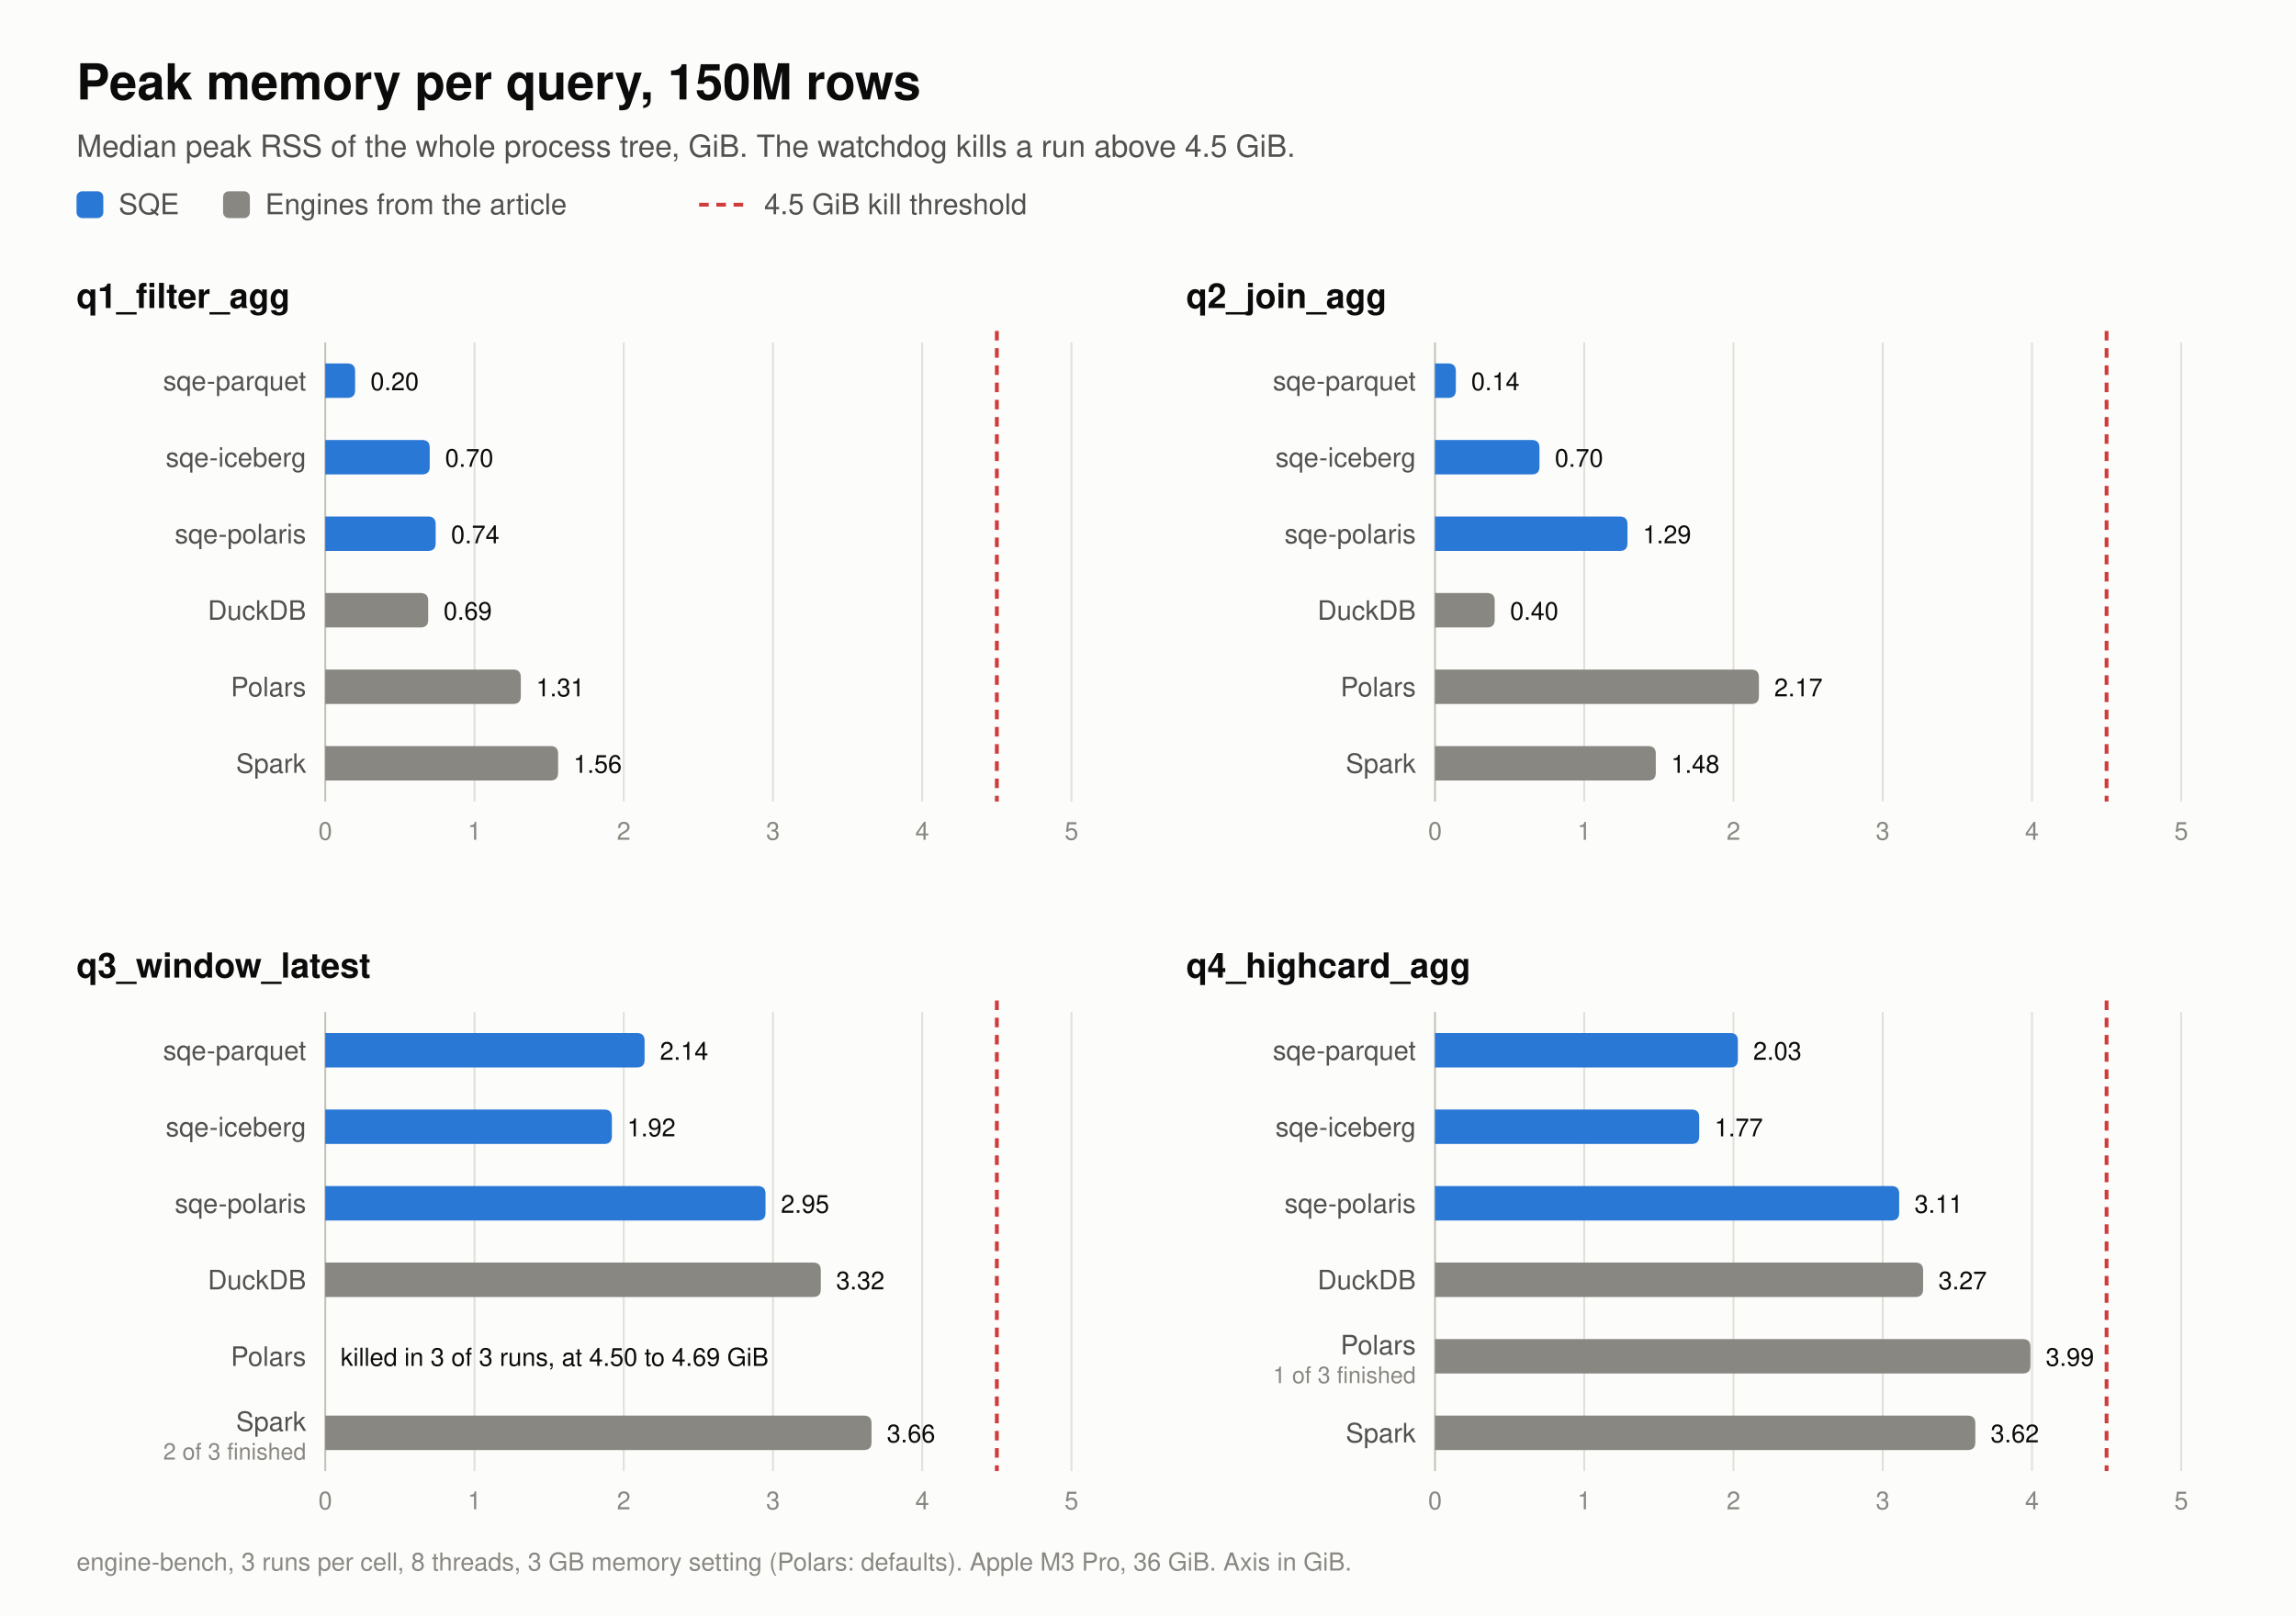
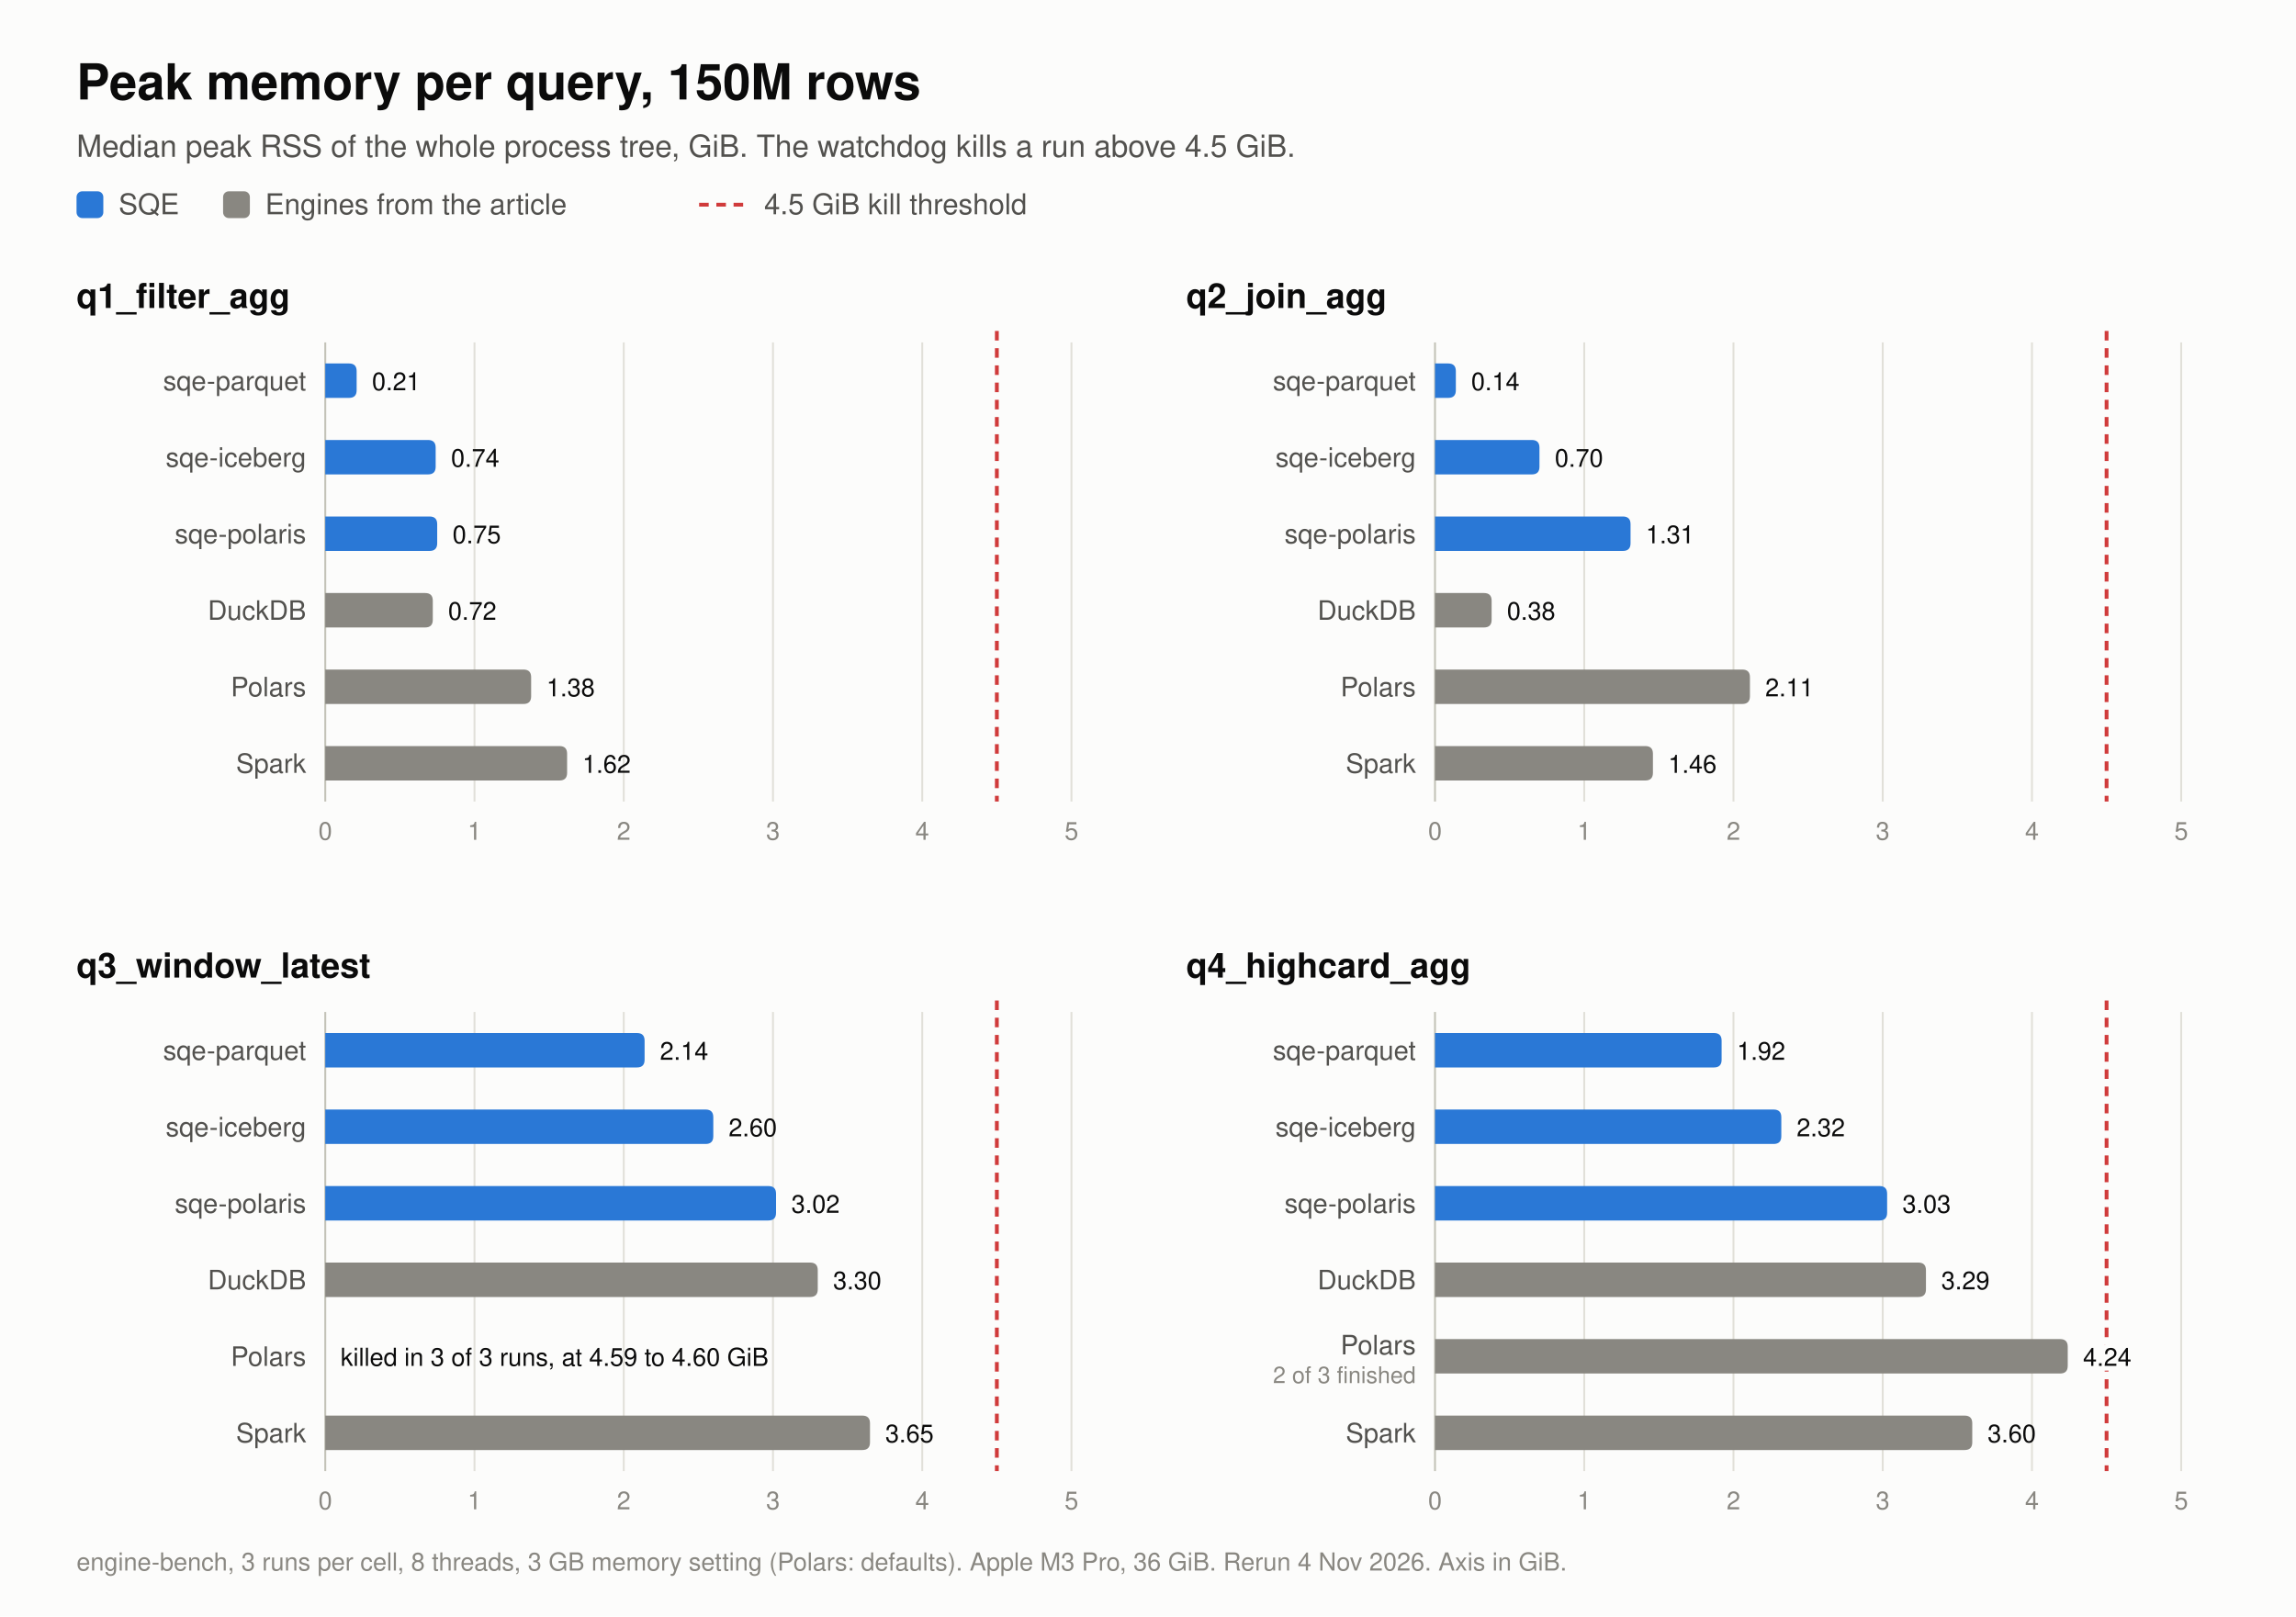
<svg xmlns="http://www.w3.org/2000/svg" width="1200" height="845" viewBox="0 0 1200 845" font-family="Helvetica Neue, Helvetica, Arial, sans-serif">
  <rect width="1200" height="845" fill="#fcfcfb" />
  <text x="40" y="52" font-size="26" font-weight="600" fill="#0b0b0b">Peak memory per query, 150M rows</text>
  <text x="40" y="82" font-size="16" fill="#52514e">Median peak RSS of the whole process tree, GiB. The watchdog kills a run above 4.5 GiB.</text>
  <rect x="40" y="100" width="14" height="14" rx="3" fill="#2a78d6" />
  <text x="62" y="112" font-size="15" fill="#52514e">SQE</text>
  <rect x="116.6" y="100" width="14" height="14" rx="3" fill="#898781" />
  <text x="138.6" y="112" font-size="15" fill="#52514e">Engines from the article</text>
  <line x1="365.4" y1="107" x2="391.4" y2="107" stroke="#d03b3b" stroke-width="2" stroke-dasharray="5 4" />
  <text x="399.4" y="112" font-size="15" fill="#52514e">4.5 GiB kill threshold</text>
  <text x="40" y="161" font-size="18" font-weight="600" fill="#0b0b0b">q1_filter_agg</text>
  <line x1="170.0" y1="179" x2="170.0" y2="419" stroke="#c3c2b7" stroke-width="1" />
  <text x="170.0" y="439" font-size="13" fill="#898781" text-anchor="middle">0</text>
  <line x1="248.0" y1="179" x2="248.0" y2="419" stroke="#e1e0d9" stroke-width="1" />
  <text x="248.0" y="439" font-size="13" fill="#898781" text-anchor="middle">1</text>
  <line x1="326.0" y1="179" x2="326.0" y2="419" stroke="#e1e0d9" stroke-width="1" />
  <text x="326.0" y="439" font-size="13" fill="#898781" text-anchor="middle">2</text>
  <line x1="404.0" y1="179" x2="404.0" y2="419" stroke="#e1e0d9" stroke-width="1" />
  <text x="404.0" y="439" font-size="13" fill="#898781" text-anchor="middle">3</text>
  <line x1="482.0" y1="179" x2="482.0" y2="419" stroke="#e1e0d9" stroke-width="1" />
  <text x="482.0" y="439" font-size="13" fill="#898781" text-anchor="middle">4</text>
  <line x1="560.0" y1="179" x2="560.0" y2="419" stroke="#e1e0d9" stroke-width="1" />
  <text x="560.0" y="439" font-size="13" fill="#898781" text-anchor="middle">5</text>
  <text x="160" y="204.0" font-size="14" fill="#52514e" text-anchor="end">sqe-parquet</text>
-   <path d="M170,190.0 H181.6 Q185.6,190.0 185.6,194.0 V204.0 Q185.6,208.0 181.6,208.0 H170 Z" fill="#2a78d6" />
-   <text x="193.6" y="204.0" font-size="13" fill="#0b0b0b">0.20</text>
+   <path d="M170,190.0 H182.4 Q186.4,190.0 186.4,194.0 V204.0 Q186.4,208.0 182.4,208.0 H170 Z" fill="#2a78d6" />
+   <text x="194.4" y="204.0" font-size="13" fill="#0b0b0b">0.21</text>
  <text x="160" y="244.0" font-size="14" fill="#52514e" text-anchor="end">sqe-iceberg</text>
-   <path d="M170,230.0 H220.6 Q224.6,230.0 224.6,234.0 V244.0 Q224.6,248.0 220.6,248.0 H170 Z" fill="#2a78d6" />
-   <text x="232.6" y="244.0" font-size="13" fill="#0b0b0b">0.70</text>
+   <path d="M170,230.0 H223.7 Q227.7,230.0 227.7,234.0 V244.0 Q227.7,248.0 223.7,248.0 H170 Z" fill="#2a78d6" />
+   <text x="235.7" y="244.0" font-size="13" fill="#0b0b0b">0.74</text>
  <text x="160" y="284.0" font-size="14" fill="#52514e" text-anchor="end">sqe-polaris</text>
-   <path d="M170,270.0 H223.7 Q227.7,270.0 227.7,274.0 V284.0 Q227.7,288.0 223.7,288.0 H170 Z" fill="#2a78d6" />
-   <text x="235.7" y="284.0" font-size="13" fill="#0b0b0b">0.74</text>
+   <path d="M170,270.0 H224.5 Q228.5,270.0 228.5,274.0 V284.0 Q228.5,288.0 224.5,288.0 H170 Z" fill="#2a78d6" />
+   <text x="236.5" y="284.0" font-size="13" fill="#0b0b0b">0.75</text>
  <text x="160" y="324.0" font-size="14" fill="#52514e" text-anchor="end">DuckDB</text>
-   <path d="M170,310.0 H219.8 Q223.8,310.0 223.8,314.0 V324.0 Q223.8,328.0 219.8,328.0 H170 Z" fill="#898781" />
-   <text x="231.8" y="324.0" font-size="13" fill="#0b0b0b">0.69</text>
+   <path d="M170,310.0 H222.2 Q226.2,310.0 226.2,314.0 V324.0 Q226.2,328.0 222.2,328.0 H170 Z" fill="#898781" />
+   <text x="234.2" y="324.0" font-size="13" fill="#0b0b0b">0.72</text>
  <text x="160" y="364.0" font-size="14" fill="#52514e" text-anchor="end">Polars</text>
-   <path d="M170,350.0 H268.2 Q272.2,350.0 272.2,354.0 V364.0 Q272.2,368.0 268.2,368.0 H170 Z" fill="#898781" />
-   <text x="280.2" y="364.0" font-size="13" fill="#0b0b0b">1.31</text>
+   <path d="M170,350.0 H273.6 Q277.6,350.0 277.6,354.0 V364.0 Q277.6,368.0 273.6,368.0 H170 Z" fill="#898781" />
+   <text x="285.6" y="364.0" font-size="13" fill="#0b0b0b">1.38</text>
  <text x="160" y="404.0" font-size="14" fill="#52514e" text-anchor="end">Spark</text>
-   <path d="M170,390.0 H287.7 Q291.7,390.0 291.7,394.0 V404.0 Q291.7,408.0 287.7,408.0 H170 Z" fill="#898781" />
-   <text x="299.7" y="404.0" font-size="13" fill="#0b0b0b">1.56</text>
+   <path d="M170,390.0 H292.4 Q296.4,390.0 296.4,394.0 V404.0 Q296.4,408.0 292.4,408.0 H170 Z" fill="#898781" />
+   <text x="304.4" y="404.0" font-size="13" fill="#0b0b0b">1.62</text>
  <line x1="521.0" y1="173" x2="521.0" y2="419" stroke="#d03b3b" stroke-width="2" stroke-dasharray="5 4" />
  <text x="620" y="161" font-size="18" font-weight="600" fill="#0b0b0b">q2_join_agg</text>
  <line x1="750.0" y1="179" x2="750.0" y2="419" stroke="#c3c2b7" stroke-width="1" />
  <text x="750.0" y="439" font-size="13" fill="#898781" text-anchor="middle">0</text>
  <line x1="828.0" y1="179" x2="828.0" y2="419" stroke="#e1e0d9" stroke-width="1" />
  <text x="828.0" y="439" font-size="13" fill="#898781" text-anchor="middle">1</text>
  <line x1="906.0" y1="179" x2="906.0" y2="419" stroke="#e1e0d9" stroke-width="1" />
  <text x="906.0" y="439" font-size="13" fill="#898781" text-anchor="middle">2</text>
  <line x1="984.0" y1="179" x2="984.0" y2="419" stroke="#e1e0d9" stroke-width="1" />
  <text x="984.0" y="439" font-size="13" fill="#898781" text-anchor="middle">3</text>
  <line x1="1062.0" y1="179" x2="1062.0" y2="419" stroke="#e1e0d9" stroke-width="1" />
  <text x="1062.0" y="439" font-size="13" fill="#898781" text-anchor="middle">4</text>
  <line x1="1140.0" y1="179" x2="1140.0" y2="419" stroke="#e1e0d9" stroke-width="1" />
  <text x="1140.0" y="439" font-size="13" fill="#898781" text-anchor="middle">5</text>
  <text x="740" y="204.0" font-size="14" fill="#52514e" text-anchor="end">sqe-parquet</text>
  <path d="M750,190.0 H756.9 Q760.9,190.0 760.9,194.0 V204.0 Q760.9,208.0 756.9,208.0 H750 Z" fill="#2a78d6" />
  <text x="768.9" y="204.0" font-size="13" fill="#0b0b0b">0.14</text>
  <text x="740" y="244.0" font-size="14" fill="#52514e" text-anchor="end">sqe-iceberg</text>
  <path d="M750,230.0 H800.6 Q804.6,230.0 804.6,234.0 V244.0 Q804.6,248.0 800.6,248.0 H750 Z" fill="#2a78d6" />
  <text x="812.6" y="244.0" font-size="13" fill="#0b0b0b">0.70</text>
  <text x="740" y="284.0" font-size="14" fill="#52514e" text-anchor="end">sqe-polaris</text>
-   <path d="M750,270.0 H846.6 Q850.6,270.0 850.6,274.0 V284.0 Q850.6,288.0 846.6,288.0 H750 Z" fill="#2a78d6" />
-   <text x="858.6" y="284.0" font-size="13" fill="#0b0b0b">1.29</text>
+   <path d="M750,270.0 H848.2 Q852.2,270.0 852.2,274.0 V284.0 Q852.2,288.0 848.2,288.0 H750 Z" fill="#2a78d6" />
+   <text x="860.2" y="284.0" font-size="13" fill="#0b0b0b">1.31</text>
  <text x="740" y="324.0" font-size="14" fill="#52514e" text-anchor="end">DuckDB</text>
-   <path d="M750,310.0 H777.2 Q781.2,310.0 781.2,314.0 V324.0 Q781.2,328.0 777.2,328.0 H750 Z" fill="#898781" />
-   <text x="789.2" y="324.0" font-size="13" fill="#0b0b0b">0.40</text>
+   <path d="M750,310.0 H775.6 Q779.6,310.0 779.6,314.0 V324.0 Q779.6,328.0 775.6,328.0 H750 Z" fill="#898781" />
+   <text x="787.6" y="324.0" font-size="13" fill="#0b0b0b">0.38</text>
  <text x="740" y="364.0" font-size="14" fill="#52514e" text-anchor="end">Polars</text>
-   <path d="M750,350.0 H915.3 Q919.3,350.0 919.3,354.0 V364.0 Q919.3,368.0 915.3,368.0 H750 Z" fill="#898781" />
-   <text x="927.3" y="364.0" font-size="13" fill="#0b0b0b">2.17</text>
+   <path d="M750,350.0 H910.6 Q914.6,350.0 914.6,354.0 V364.0 Q914.6,368.0 910.6,368.0 H750 Z" fill="#898781" />
+   <text x="922.6" y="364.0" font-size="13" fill="#0b0b0b">2.11</text>
  <text x="740" y="404.0" font-size="14" fill="#52514e" text-anchor="end">Spark</text>
-   <path d="M750,390.0 H861.4 Q865.4,390.0 865.4,394.0 V404.0 Q865.4,408.0 861.4,408.0 H750 Z" fill="#898781" />
-   <text x="873.4" y="404.0" font-size="13" fill="#0b0b0b">1.48</text>
+   <path d="M750,390.0 H859.9 Q863.9,390.0 863.9,394.0 V404.0 Q863.9,408.0 859.9,408.0 H750 Z" fill="#898781" />
+   <text x="871.9" y="404.0" font-size="13" fill="#0b0b0b">1.46</text>
  <line x1="1101.0" y1="173" x2="1101.0" y2="419" stroke="#d03b3b" stroke-width="2" stroke-dasharray="5 4" />
  <text x="40" y="511" font-size="18" font-weight="600" fill="#0b0b0b">q3_window_latest</text>
  <line x1="170.0" y1="529" x2="170.0" y2="769" stroke="#c3c2b7" stroke-width="1" />
  <text x="170.0" y="789" font-size="13" fill="#898781" text-anchor="middle">0</text>
  <line x1="248.0" y1="529" x2="248.0" y2="769" stroke="#e1e0d9" stroke-width="1" />
  <text x="248.0" y="789" font-size="13" fill="#898781" text-anchor="middle">1</text>
  <line x1="326.0" y1="529" x2="326.0" y2="769" stroke="#e1e0d9" stroke-width="1" />
  <text x="326.0" y="789" font-size="13" fill="#898781" text-anchor="middle">2</text>
  <line x1="404.0" y1="529" x2="404.0" y2="769" stroke="#e1e0d9" stroke-width="1" />
  <text x="404.0" y="789" font-size="13" fill="#898781" text-anchor="middle">3</text>
  <line x1="482.0" y1="529" x2="482.0" y2="769" stroke="#e1e0d9" stroke-width="1" />
  <text x="482.0" y="789" font-size="13" fill="#898781" text-anchor="middle">4</text>
  <line x1="560.0" y1="529" x2="560.0" y2="769" stroke="#e1e0d9" stroke-width="1" />
  <text x="560.0" y="789" font-size="13" fill="#898781" text-anchor="middle">5</text>
  <text x="160" y="554.0" font-size="14" fill="#52514e" text-anchor="end">sqe-parquet</text>
  <path d="M170,540.0 H332.9 Q336.9,540.0 336.9,544.0 V554.0 Q336.9,558.0 332.9,558.0 H170 Z" fill="#2a78d6" />
  <text x="344.9" y="554.0" font-size="13" fill="#0b0b0b">2.14</text>
  <text x="160" y="594.0" font-size="14" fill="#52514e" text-anchor="end">sqe-iceberg</text>
-   <path d="M170,580.0 H315.8 Q319.8,580.0 319.8,584.0 V594.0 Q319.8,598.0 315.8,598.0 H170 Z" fill="#2a78d6" />
-   <text x="327.8" y="594.0" font-size="13" fill="#0b0b0b">1.92</text>
+   <path d="M170,580.0 H368.8 Q372.8,580.0 372.8,584.0 V594.0 Q372.8,598.0 368.8,598.0 H170 Z" fill="#2a78d6" />
+   <text x="380.8" y="594.0" font-size="13" fill="#0b0b0b">2.60</text>
  <text x="160" y="634.0" font-size="14" fill="#52514e" text-anchor="end">sqe-polaris</text>
-   <path d="M170,620.0 H396.1 Q400.1,620.0 400.1,624.0 V634.0 Q400.1,638.0 396.1,638.0 H170 Z" fill="#2a78d6" />
-   <text x="408.1" y="634.0" font-size="13" fill="#0b0b0b">2.95</text>
+   <path d="M170,620.0 H401.6 Q405.6,620.0 405.6,624.0 V634.0 Q405.6,638.0 401.6,638.0 H170 Z" fill="#2a78d6" />
+   <text x="413.6" y="634.0" font-size="13" fill="#0b0b0b">3.02</text>
  <text x="160" y="674.0" font-size="14" fill="#52514e" text-anchor="end">DuckDB</text>
-   <path d="M170,660.0 H425.0 Q429.0,660.0 429.0,664.0 V674.0 Q429.0,678.0 425.0,678.0 H170 Z" fill="#898781" />
-   <text x="437.0" y="674.0" font-size="13" fill="#0b0b0b">3.32</text>
+   <path d="M170,660.0 H423.4 Q427.4,660.0 427.4,664.0 V674.0 Q427.4,678.0 423.4,678.0 H170 Z" fill="#898781" />
+   <text x="435.4" y="674.0" font-size="13" fill="#0b0b0b">3.30</text>
  <text x="160" y="714.0" font-size="14" fill="#52514e" text-anchor="end">Polars</text>
-   <text x="178" y="714.0" font-size="13" fill="#0b0b0b">killed in 3 of 3 runs, at 4.50 to 4.69 GiB</text>
-   <text x="160" y="748.0" font-size="14" fill="#52514e" text-anchor="end">Spark</text>
-   <text x="160" y="763.0" font-size="12" fill="#898781" text-anchor="end">2 of 3 finished</text>
-   <path d="M170,740.0 H451.5 Q455.5,740.0 455.5,744.0 V754.0 Q455.5,758.0 451.5,758.0 H170 Z" fill="#898781" />
-   <text x="463.5" y="754.0" font-size="13" fill="#0b0b0b">3.66</text>
+   <text x="178" y="714.0" font-size="13" fill="#0b0b0b">killed in 3 of 3 runs, at 4.59 to 4.60 GiB</text>
+   <text x="160" y="754.0" font-size="14" fill="#52514e" text-anchor="end">Spark</text>
+   <path d="M170,740.0 H450.7 Q454.7,740.0 454.7,744.0 V754.0 Q454.7,758.0 450.7,758.0 H170 Z" fill="#898781" />
+   <text x="462.7" y="754.0" font-size="13" fill="#0b0b0b">3.65</text>
  <line x1="521.0" y1="523" x2="521.0" y2="769" stroke="#d03b3b" stroke-width="2" stroke-dasharray="5 4" />
  <text x="620" y="511" font-size="18" font-weight="600" fill="#0b0b0b">q4_highcard_agg</text>
+   <line x1="1101.0" y1="523" x2="1101.0" y2="769" stroke="#d03b3b" stroke-width="2" stroke-dasharray="5 4" />
  <line x1="750.0" y1="529" x2="750.0" y2="769" stroke="#c3c2b7" stroke-width="1" />
  <text x="750.0" y="789" font-size="13" fill="#898781" text-anchor="middle">0</text>
  <line x1="828.0" y1="529" x2="828.0" y2="769" stroke="#e1e0d9" stroke-width="1" />
  <text x="828.0" y="789" font-size="13" fill="#898781" text-anchor="middle">1</text>
  <line x1="906.0" y1="529" x2="906.0" y2="769" stroke="#e1e0d9" stroke-width="1" />
  <text x="906.0" y="789" font-size="13" fill="#898781" text-anchor="middle">2</text>
  <line x1="984.0" y1="529" x2="984.0" y2="769" stroke="#e1e0d9" stroke-width="1" />
  <text x="984.0" y="789" font-size="13" fill="#898781" text-anchor="middle">3</text>
  <line x1="1062.0" y1="529" x2="1062.0" y2="769" stroke="#e1e0d9" stroke-width="1" />
  <text x="1062.0" y="789" font-size="13" fill="#898781" text-anchor="middle">4</text>
  <line x1="1140.0" y1="529" x2="1140.0" y2="769" stroke="#e1e0d9" stroke-width="1" />
  <text x="1140.0" y="789" font-size="13" fill="#898781" text-anchor="middle">5</text>
  <text x="740" y="554.0" font-size="14" fill="#52514e" text-anchor="end">sqe-parquet</text>
-   <path d="M750,540.0 H904.3 Q908.3,540.0 908.3,544.0 V554.0 Q908.3,558.0 904.3,558.0 H750 Z" fill="#2a78d6" />
-   <text x="916.3" y="554.0" font-size="13" fill="#0b0b0b">2.03</text>
+   <path d="M750,540.0 H895.8 Q899.8,540.0 899.8,544.0 V554.0 Q899.8,558.0 895.8,558.0 H750 Z" fill="#2a78d6" />
+   <text x="907.8" y="554.0" font-size="13" fill="#0b0b0b">1.92</text>
  <text x="740" y="594.0" font-size="14" fill="#52514e" text-anchor="end">sqe-iceberg</text>
-   <path d="M750,580.0 H884.1 Q888.1,580.0 888.1,584.0 V594.0 Q888.1,598.0 884.1,598.0 H750 Z" fill="#2a78d6" />
-   <text x="896.1" y="594.0" font-size="13" fill="#0b0b0b">1.77</text>
+   <path d="M750,580.0 H927.0 Q931.0,580.0 931.0,584.0 V594.0 Q931.0,598.0 927.0,598.0 H750 Z" fill="#2a78d6" />
+   <text x="939.0" y="594.0" font-size="13" fill="#0b0b0b">2.32</text>
  <text x="740" y="634.0" font-size="14" fill="#52514e" text-anchor="end">sqe-polaris</text>
-   <path d="M750,620.0 H988.6 Q992.6,620.0 992.6,624.0 V634.0 Q992.6,638.0 988.6,638.0 H750 Z" fill="#2a78d6" />
-   <text x="1000.6" y="634.0" font-size="13" fill="#0b0b0b">3.11</text>
+   <path d="M750,620.0 H982.3 Q986.3,620.0 986.3,624.0 V634.0 Q986.3,638.0 982.3,638.0 H750 Z" fill="#2a78d6" />
+   <text x="994.3" y="634.0" font-size="13" fill="#0b0b0b">3.03</text>
  <text x="740" y="674.0" font-size="14" fill="#52514e" text-anchor="end">DuckDB</text>
-   <path d="M750,660.0 H1001.1 Q1005.1,660.0 1005.1,664.0 V674.0 Q1005.1,678.0 1001.1,678.0 H750 Z" fill="#898781" />
-   <text x="1013.1" y="674.0" font-size="13" fill="#0b0b0b">3.27</text>
+   <path d="M750,660.0 H1002.6 Q1006.6,660.0 1006.6,664.0 V674.0 Q1006.6,678.0 1002.6,678.0 H750 Z" fill="#898781" />
+   <text x="1014.6" y="674.0" font-size="13" fill="#0b0b0b">3.29</text>
  <text x="740" y="708.0" font-size="14" fill="#52514e" text-anchor="end">Polars</text>
-   <text x="740" y="723.0" font-size="12" fill="#898781" text-anchor="end">1 of 3 finished</text>
-   <path d="M750,700.0 H1057.2 Q1061.2,700.0 1061.2,704.0 V714.0 Q1061.2,718.0 1057.2,718.0 H750 Z" fill="#898781" />
-   <text x="1069.2" y="714.0" font-size="13" fill="#0b0b0b">3.99</text>
+   <text x="740" y="723.0" font-size="12" fill="#898781" text-anchor="end">2 of 3 finished</text>
+   <path d="M750,700.0 H1076.7 Q1080.7,700.0 1080.7,704.0 V714.0 Q1080.7,718.0 1076.7,718.0 H750 Z" fill="#898781" />
+   <text x="1088.7" y="714.0" font-size="13" fill="#0b0b0b" stroke="#fcfcfb" stroke-width="5" paint-order="stroke">4.24</text>
  <text x="740" y="754.0" font-size="14" fill="#52514e" text-anchor="end">Spark</text>
-   <path d="M750,740.0 H1028.4 Q1032.4,740.0 1032.4,744.0 V754.0 Q1032.4,758.0 1028.4,758.0 H750 Z" fill="#898781" />
-   <text x="1040.4" y="754.0" font-size="13" fill="#0b0b0b">3.62</text>
-   <line x1="1101.0" y1="523" x2="1101.0" y2="769" stroke="#d03b3b" stroke-width="2" stroke-dasharray="5 4" />
-   <text x="40" y="821" font-size="13" fill="#898781">engine-bench, 3 runs per cell, 8 threads, 3 GB memory setting (Polars: defaults). Apple M3 Pro, 36 GiB. Axis in GiB.</text>
+   <path d="M750,740.0 H1026.8 Q1030.8,740.0 1030.8,744.0 V754.0 Q1030.8,758.0 1026.8,758.0 H750 Z" fill="#898781" />
+   <text x="1038.8" y="754.0" font-size="13" fill="#0b0b0b">3.60</text>
+   <text x="40" y="821" font-size="13" fill="#898781">engine-bench, 3 runs per cell, 8 threads, 3 GB memory setting (Polars: defaults). Apple M3 Pro, 36 GiB. Rerun 4 Nov 2026. Axis in GiB.</text>
</svg>
